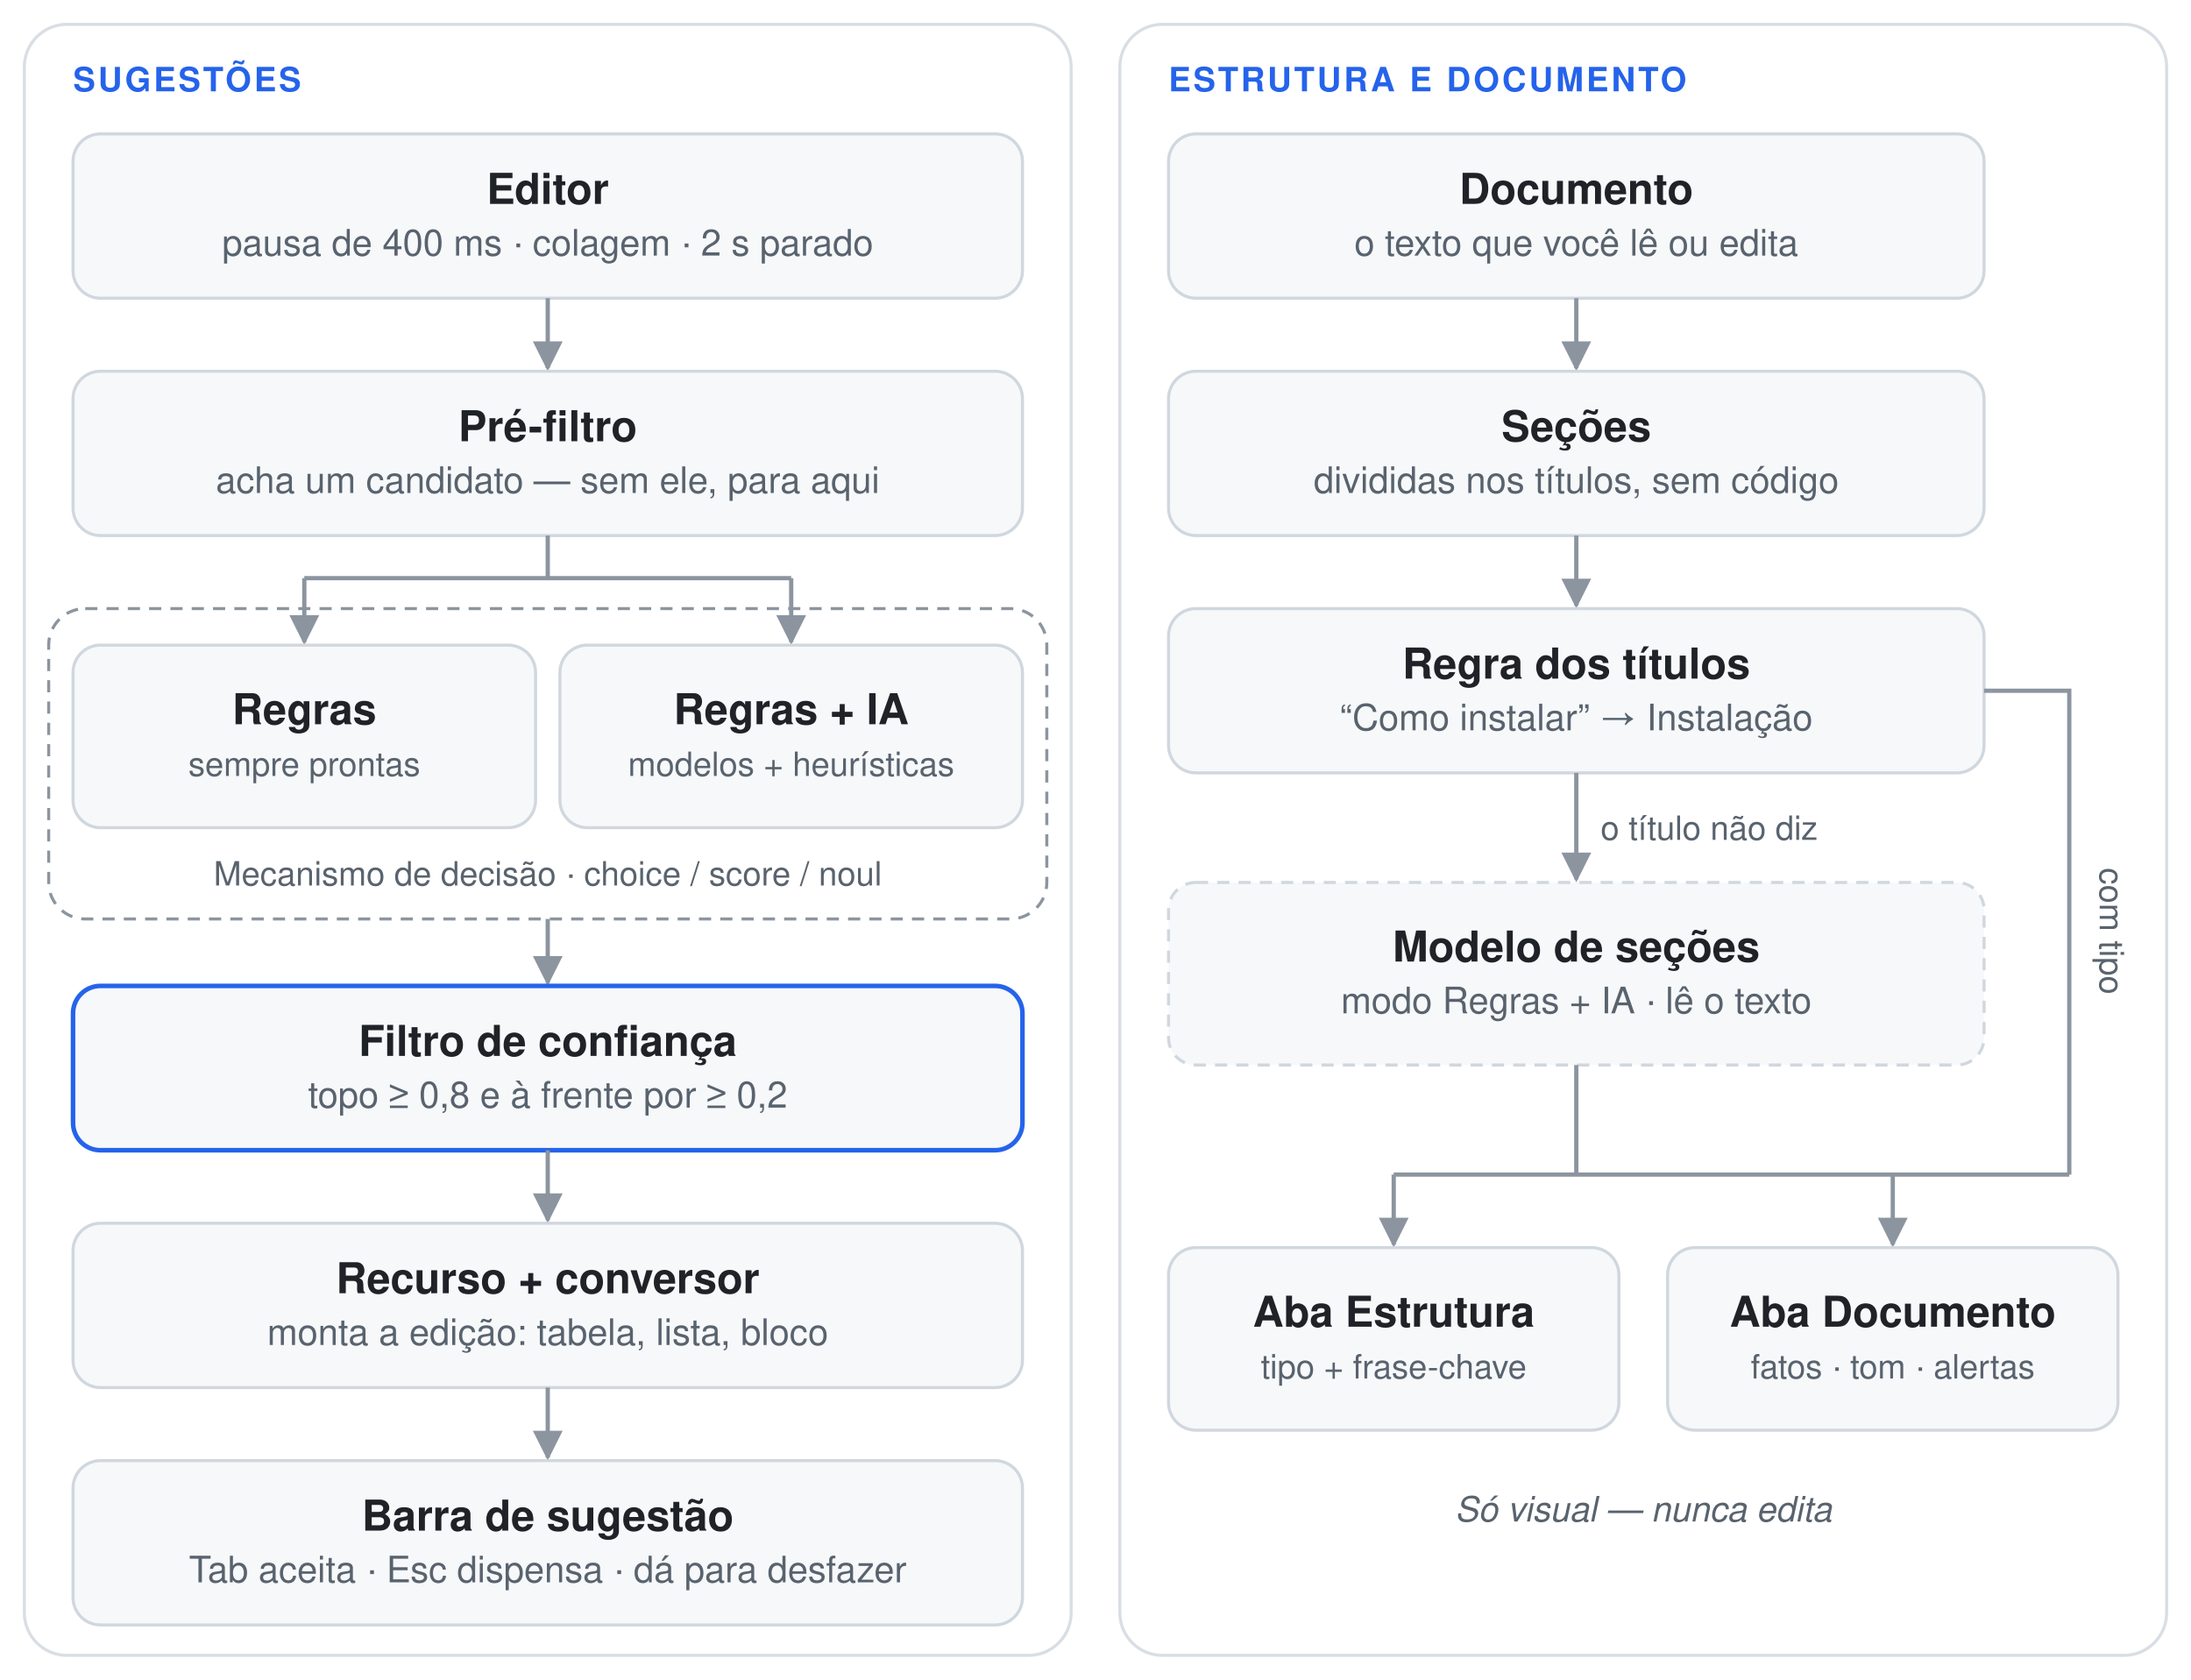
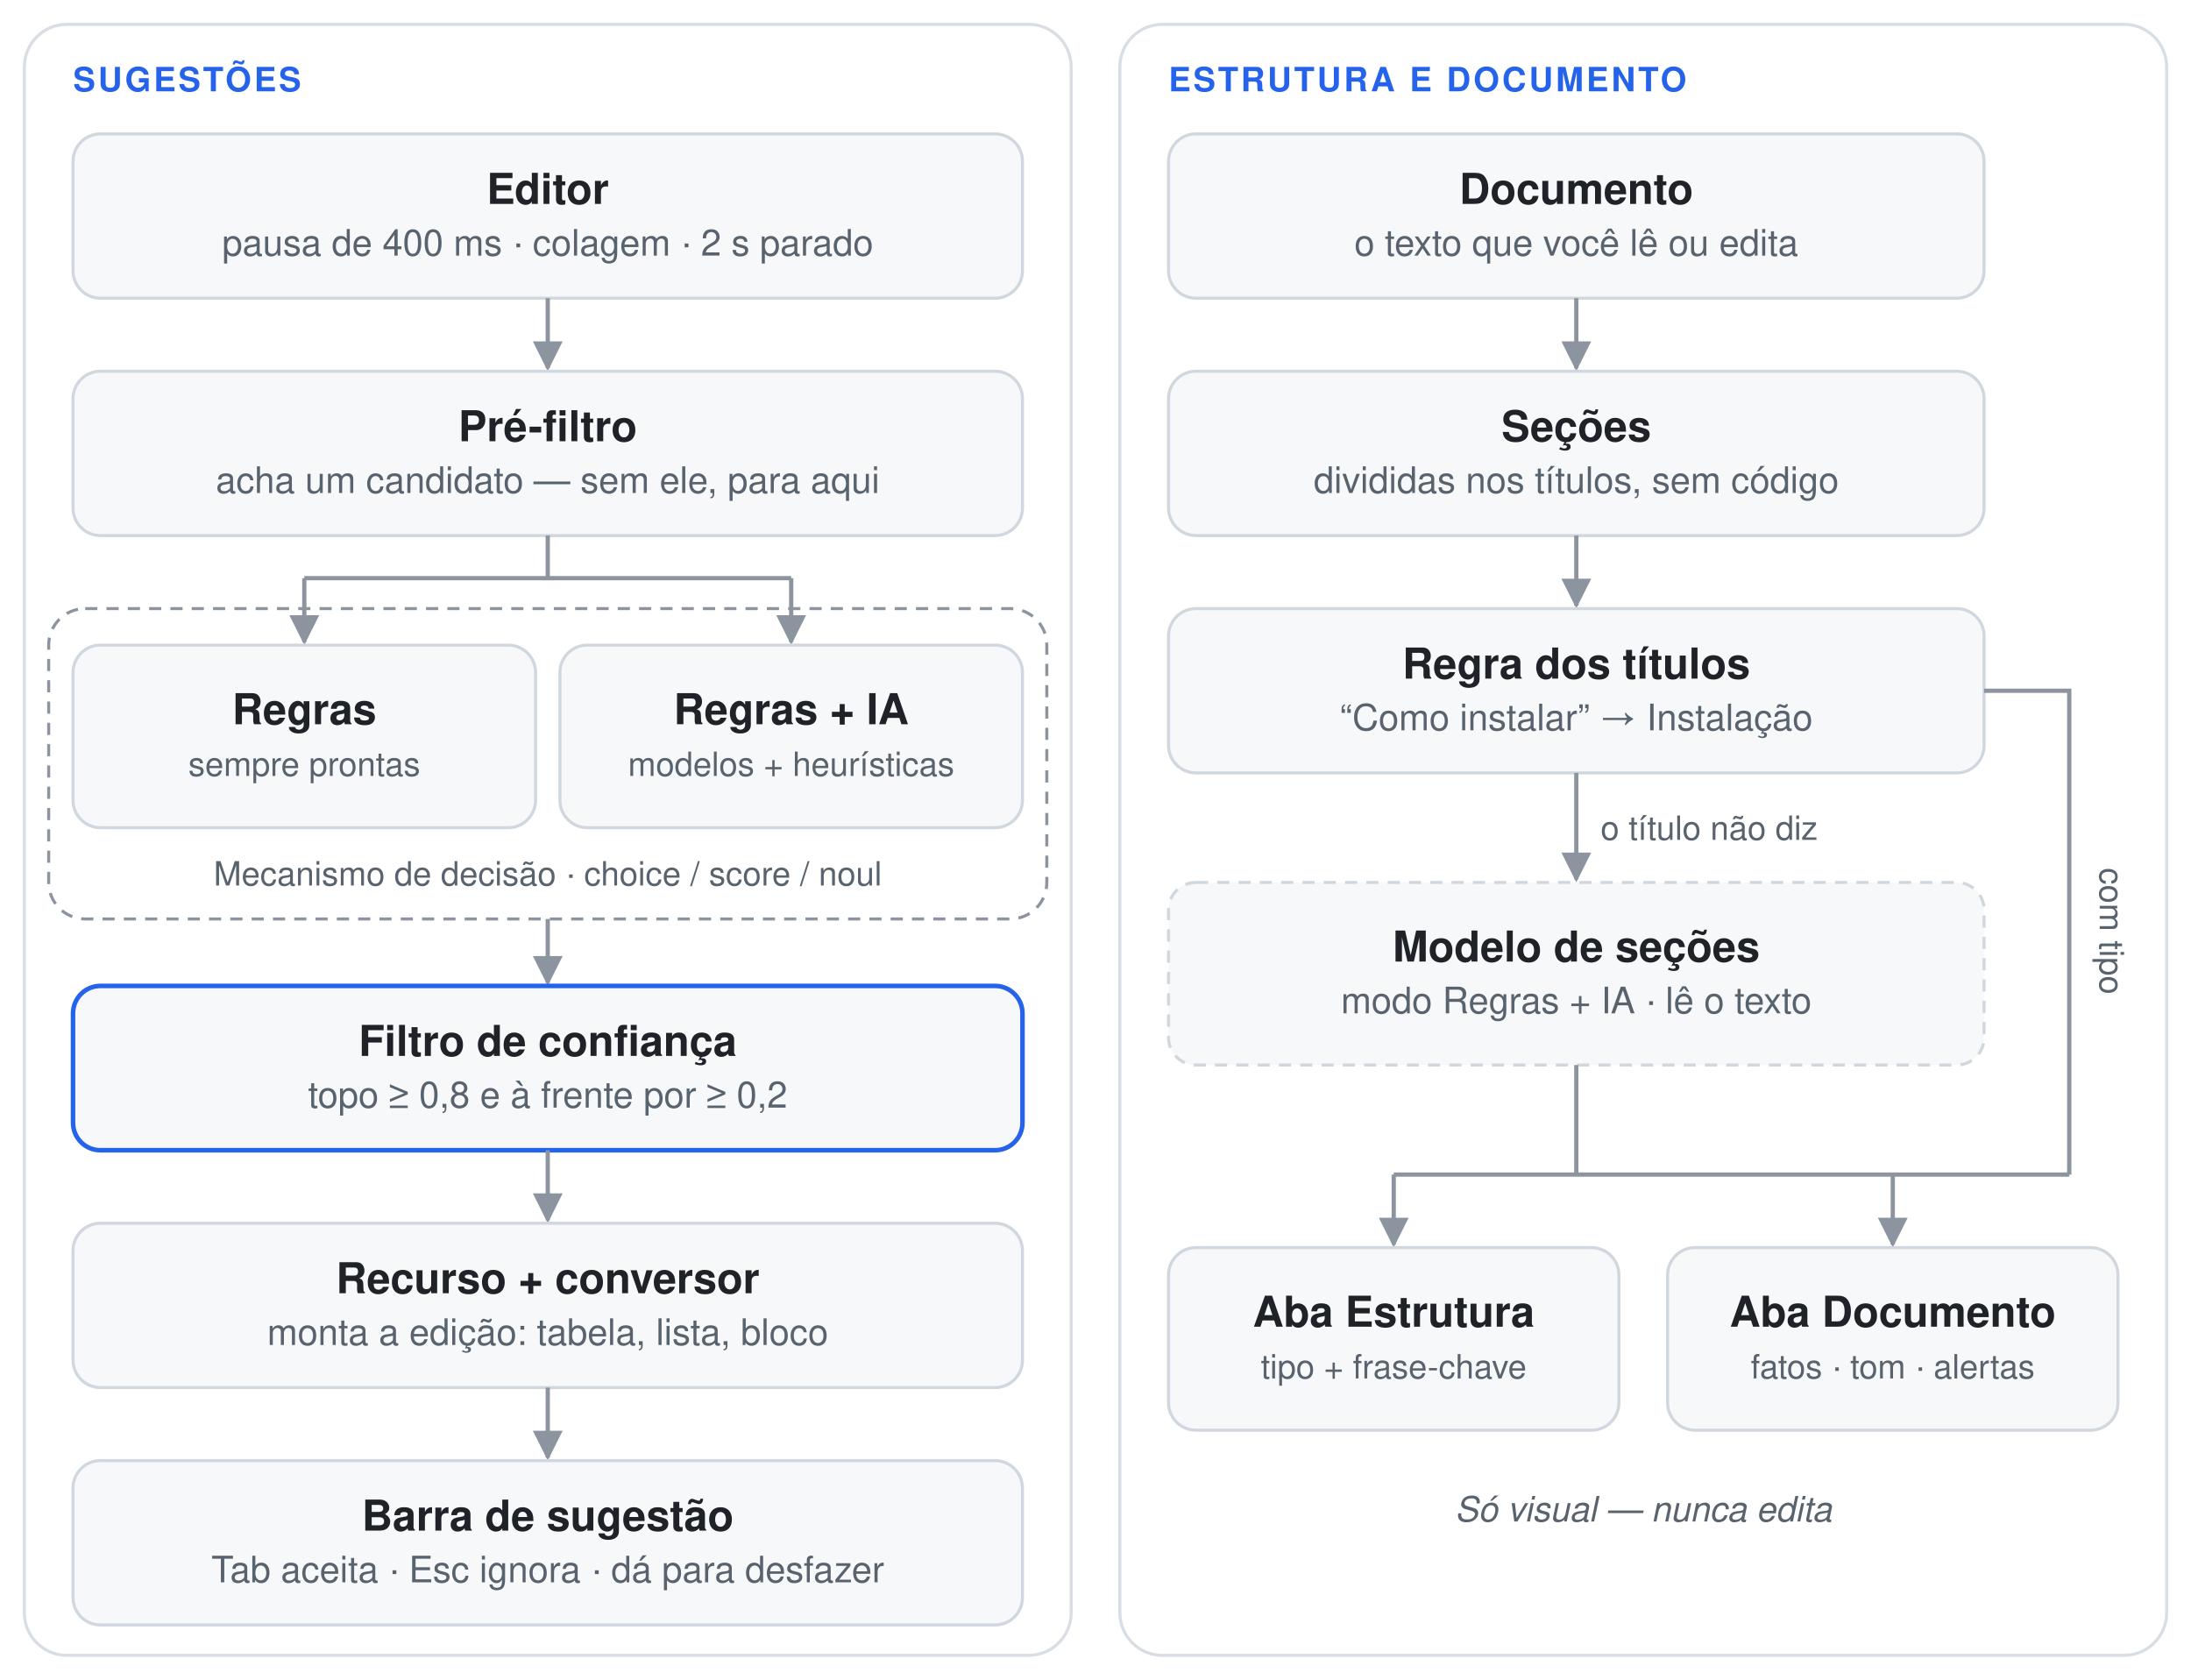
<svg xmlns="http://www.w3.org/2000/svg" viewBox="0 0 720 552" width="720" height="552" role="img" aria-labelledby="msd-title msd-desc" font-family="system-ui, -apple-system, 'Segoe UI', Helvetica, Arial, sans-serif">
  <style>
  .msd-lane { fill: none; stroke: #d8dee4; }
  .msd-lane-t { fill: #2563eb; font-size: 11px; font-weight: 600; letter-spacing: .08em; }
  .msd-box { fill: #f6f8fa; stroke: #d0d7de; }
  .msd-box.msd-accent { stroke: #2563eb; stroke-width: 1.5; }
  .msd-box.msd-dashed, .msd-group { stroke-dasharray: 4 3; }
  .msd-group { fill: none; stroke: #8c959f; }
  .msd-t { fill: #1f2328; font-size: 14px; font-weight: 600; }
  .msd-s { fill: #59636e; font-size: 12px; }
  .msd-s.msd-small { font-size: 11px; }
  .msd-label { fill: #59636e; font-size: 11px; }
  .msd-note { fill: #59636e; font-size: 11.5px; font-style: italic; }
  .msd-mono { fill: #59636e; font-size: 11.5px; font-family: ui-monospace, SFMono-Regular, Menlo, Consolas, monospace; }
  .msd-step { fill: #2563eb; font-size: 11px; font-weight: 700; }
  .msd-line { fill: none; stroke: #8c959f; stroke-width: 1.4; }
  .msd-head { fill: #8c959f; }
  @media (prefers-color-scheme: dark) {
    .msd-lane { stroke: #30363d; }
    .msd-lane-t { fill: #58a6ff; }
    .msd-box { fill: #161b22; stroke: #30363d; }
    .msd-box.msd-accent { stroke: #58a6ff; }
    .msd-group { stroke: #6e7681; }
    .msd-t { fill: #e6edf3; }
    .msd-s, .msd-label, .msd-note, .msd-mono { fill: #8b949e; }
    .msd-step { fill: #58a6ff; }
    .msd-line { stroke: #6e7681; }
    .msd-head { fill: #6e7681; }
  }
</style>
  <defs>
    <marker id="msd-arrow" viewBox="0 0 10 10" refX="9" refY="5" markerWidth="7" markerHeight="7" orient="auto-start-reverse">
      <path class="msd-head" d="M0,0 L10,5 L0,10 z" />
    </marker>
  </defs>
  <rect class="msd-lane" x="8" y="8" width="344" height="536" rx="14" />
  <text class="msd-lane-t" x="24" y="30">SUGESTÕES</text>
  <rect class="msd-box " x="24" y="44" width="312" height="54" rx="9" />
  <text class="msd-t" x="180.0" y="67.0" text-anchor="middle">Editor</text>
  <text class="msd-s" x="180.0" y="84.0" text-anchor="middle">pausa de 400 ms · colagem · 2 s parado</text>
  <path class="msd-line" d="M180,98 L180,121" marker-end="url(#msd-arrow)" />
  <rect class="msd-box " x="24" y="122" width="312" height="54" rx="9" />
  <text class="msd-t" x="180.0" y="145.0" text-anchor="middle">Pré-filtro</text>
  <text class="msd-s" x="180.0" y="162.0" text-anchor="middle">acha um candidato — sem ele, para aqui</text>
  <rect class="msd-group" x="16" y="200" width="328" height="102" rx="12" />
  <path class="msd-line" d="M180,176 L180,190" />
  <path class="msd-line" d="M100,190 L260,190" />
  <path class="msd-line" d="M100,190 L100,211" marker-end="url(#msd-arrow)" />
  <path class="msd-line" d="M260,190 L260,211" marker-end="url(#msd-arrow)" />
  <rect class="msd-box " x="24" y="212" width="152" height="60" rx="9" />
  <text class="msd-t" x="100.0" y="238.0" text-anchor="middle">Regras</text>
  <text class="msd-s msd-small" x="100.0" y="255.0" text-anchor="middle">sempre prontas</text>
  <rect class="msd-box " x="184" y="212" width="152" height="60" rx="9" />
  <text class="msd-t" x="260.0" y="238.0" text-anchor="middle">Regras + IA</text>
  <text class="msd-s msd-small" x="260.0" y="255.0" text-anchor="middle">modelos + heurísticas</text>
  <text class="msd-label" x="180" y="291" text-anchor="middle">Mecanismo de decisão · choice / score / noul</text>
  <path class="msd-line" d="M180,302 L180,323" marker-end="url(#msd-arrow)" />
  <rect class="msd-box msd-accent" x="24" y="324" width="312" height="54" rx="9" />
  <text class="msd-t" x="180.0" y="347.0" text-anchor="middle">Filtro de confiança</text>
  <text class="msd-s" x="180.0" y="364.0" text-anchor="middle">topo ≥ 0,8 e à frente por ≥ 0,2</text>
  <path class="msd-line" d="M180,378 L180,401" marker-end="url(#msd-arrow)" />
  <rect class="msd-box " x="24" y="402" width="312" height="54" rx="9" />
  <text class="msd-t" x="180.0" y="425.0" text-anchor="middle">Recurso + conversor</text>
  <text class="msd-s" x="180.0" y="442.0" text-anchor="middle">monta a edição: tabela, lista, bloco</text>
  <path class="msd-line" d="M180,456 L180,479" marker-end="url(#msd-arrow)" />
  <rect class="msd-box " x="24" y="480" width="312" height="54" rx="9" />
  <text class="msd-t" x="180.0" y="503.0" text-anchor="middle">Barra de sugestão</text>
-   <text class="msd-s" x="180.0" y="520.0" text-anchor="middle">Tab aceita · Esc dispensa · dá para desfazer</text>
+   <text class="msd-s" x="180.0" y="520.0" text-anchor="middle">Tab aceita · Esc ignora · dá para desfazer</text>
  <rect class="msd-lane" x="368" y="8" width="344" height="536" rx="14" />
  <text class="msd-lane-t" x="384" y="30">ESTRUTURA E DOCUMENTO</text>
  <rect class="msd-box " x="384" y="44" width="268" height="54" rx="9" />
  <text class="msd-t" x="518.0" y="67.0" text-anchor="middle">Documento</text>
  <text class="msd-s" x="518.0" y="84.0" text-anchor="middle">o texto que você lê ou edita</text>
  <path class="msd-line" d="M518,98 L518,121" marker-end="url(#msd-arrow)" />
  <rect class="msd-box " x="384" y="122" width="268" height="54" rx="9" />
  <text class="msd-t" x="518.0" y="145.0" text-anchor="middle">Seções</text>
  <text class="msd-s" x="518.0" y="162.0" text-anchor="middle">divididas nos títulos, sem código</text>
  <path class="msd-line" d="M518,176 L518,199" marker-end="url(#msd-arrow)" />
  <rect class="msd-box " x="384" y="200" width="268" height="54" rx="9" />
  <text class="msd-t" x="518.0" y="223.0" text-anchor="middle">Regra dos títulos</text>
  <text class="msd-s" x="518.0" y="240.0" text-anchor="middle">“Como instalar” → Instalação</text>
  <path class="msd-line" d="M518,254 L518,289" marker-end="url(#msd-arrow)" />
  <text class="msd-label" x="526" y="276">o título não diz</text>
  <rect class="msd-box msd-dashed" x="384" y="290" width="268" height="60" rx="9" />
  <text class="msd-t" x="518.0" y="316.0" text-anchor="middle">Modelo de seções</text>
  <text class="msd-s" x="518.0" y="333.0" text-anchor="middle">modo Regras + IA · lê o texto</text>
  <path class="msd-line" d="M652,227 L680,227 L680,386" />
  <text class="msd-label" x="690" y="306" text-anchor="middle" transform="rotate(90 690 306)">com tipo</text>
  <path class="msd-line" d="M518,350 L518,386" />
  <path class="msd-line" d="M458,386 L680,386" />
  <path class="msd-line" d="M458,386 L458,409" marker-end="url(#msd-arrow)" />
  <path class="msd-line" d="M622,386 L622,409" marker-end="url(#msd-arrow)" />
  <rect class="msd-box " x="384" y="410" width="148" height="60" rx="9" />
  <text class="msd-t" x="458.0" y="436.0" text-anchor="middle">Aba Estrutura</text>
  <text class="msd-s msd-small" x="458.0" y="453.0" text-anchor="middle">tipo + frase-chave</text>
  <rect class="msd-box " x="548" y="410" width="148" height="60" rx="9" />
  <text class="msd-t" x="622.0" y="436.0" text-anchor="middle">Aba Documento</text>
  <text class="msd-s msd-small" x="622.0" y="453.0" text-anchor="middle">fatos · tom · alertas</text>
  <text class="msd-note" x="540" y="500" text-anchor="middle">Só visual — nunca edita</text>
</svg>
